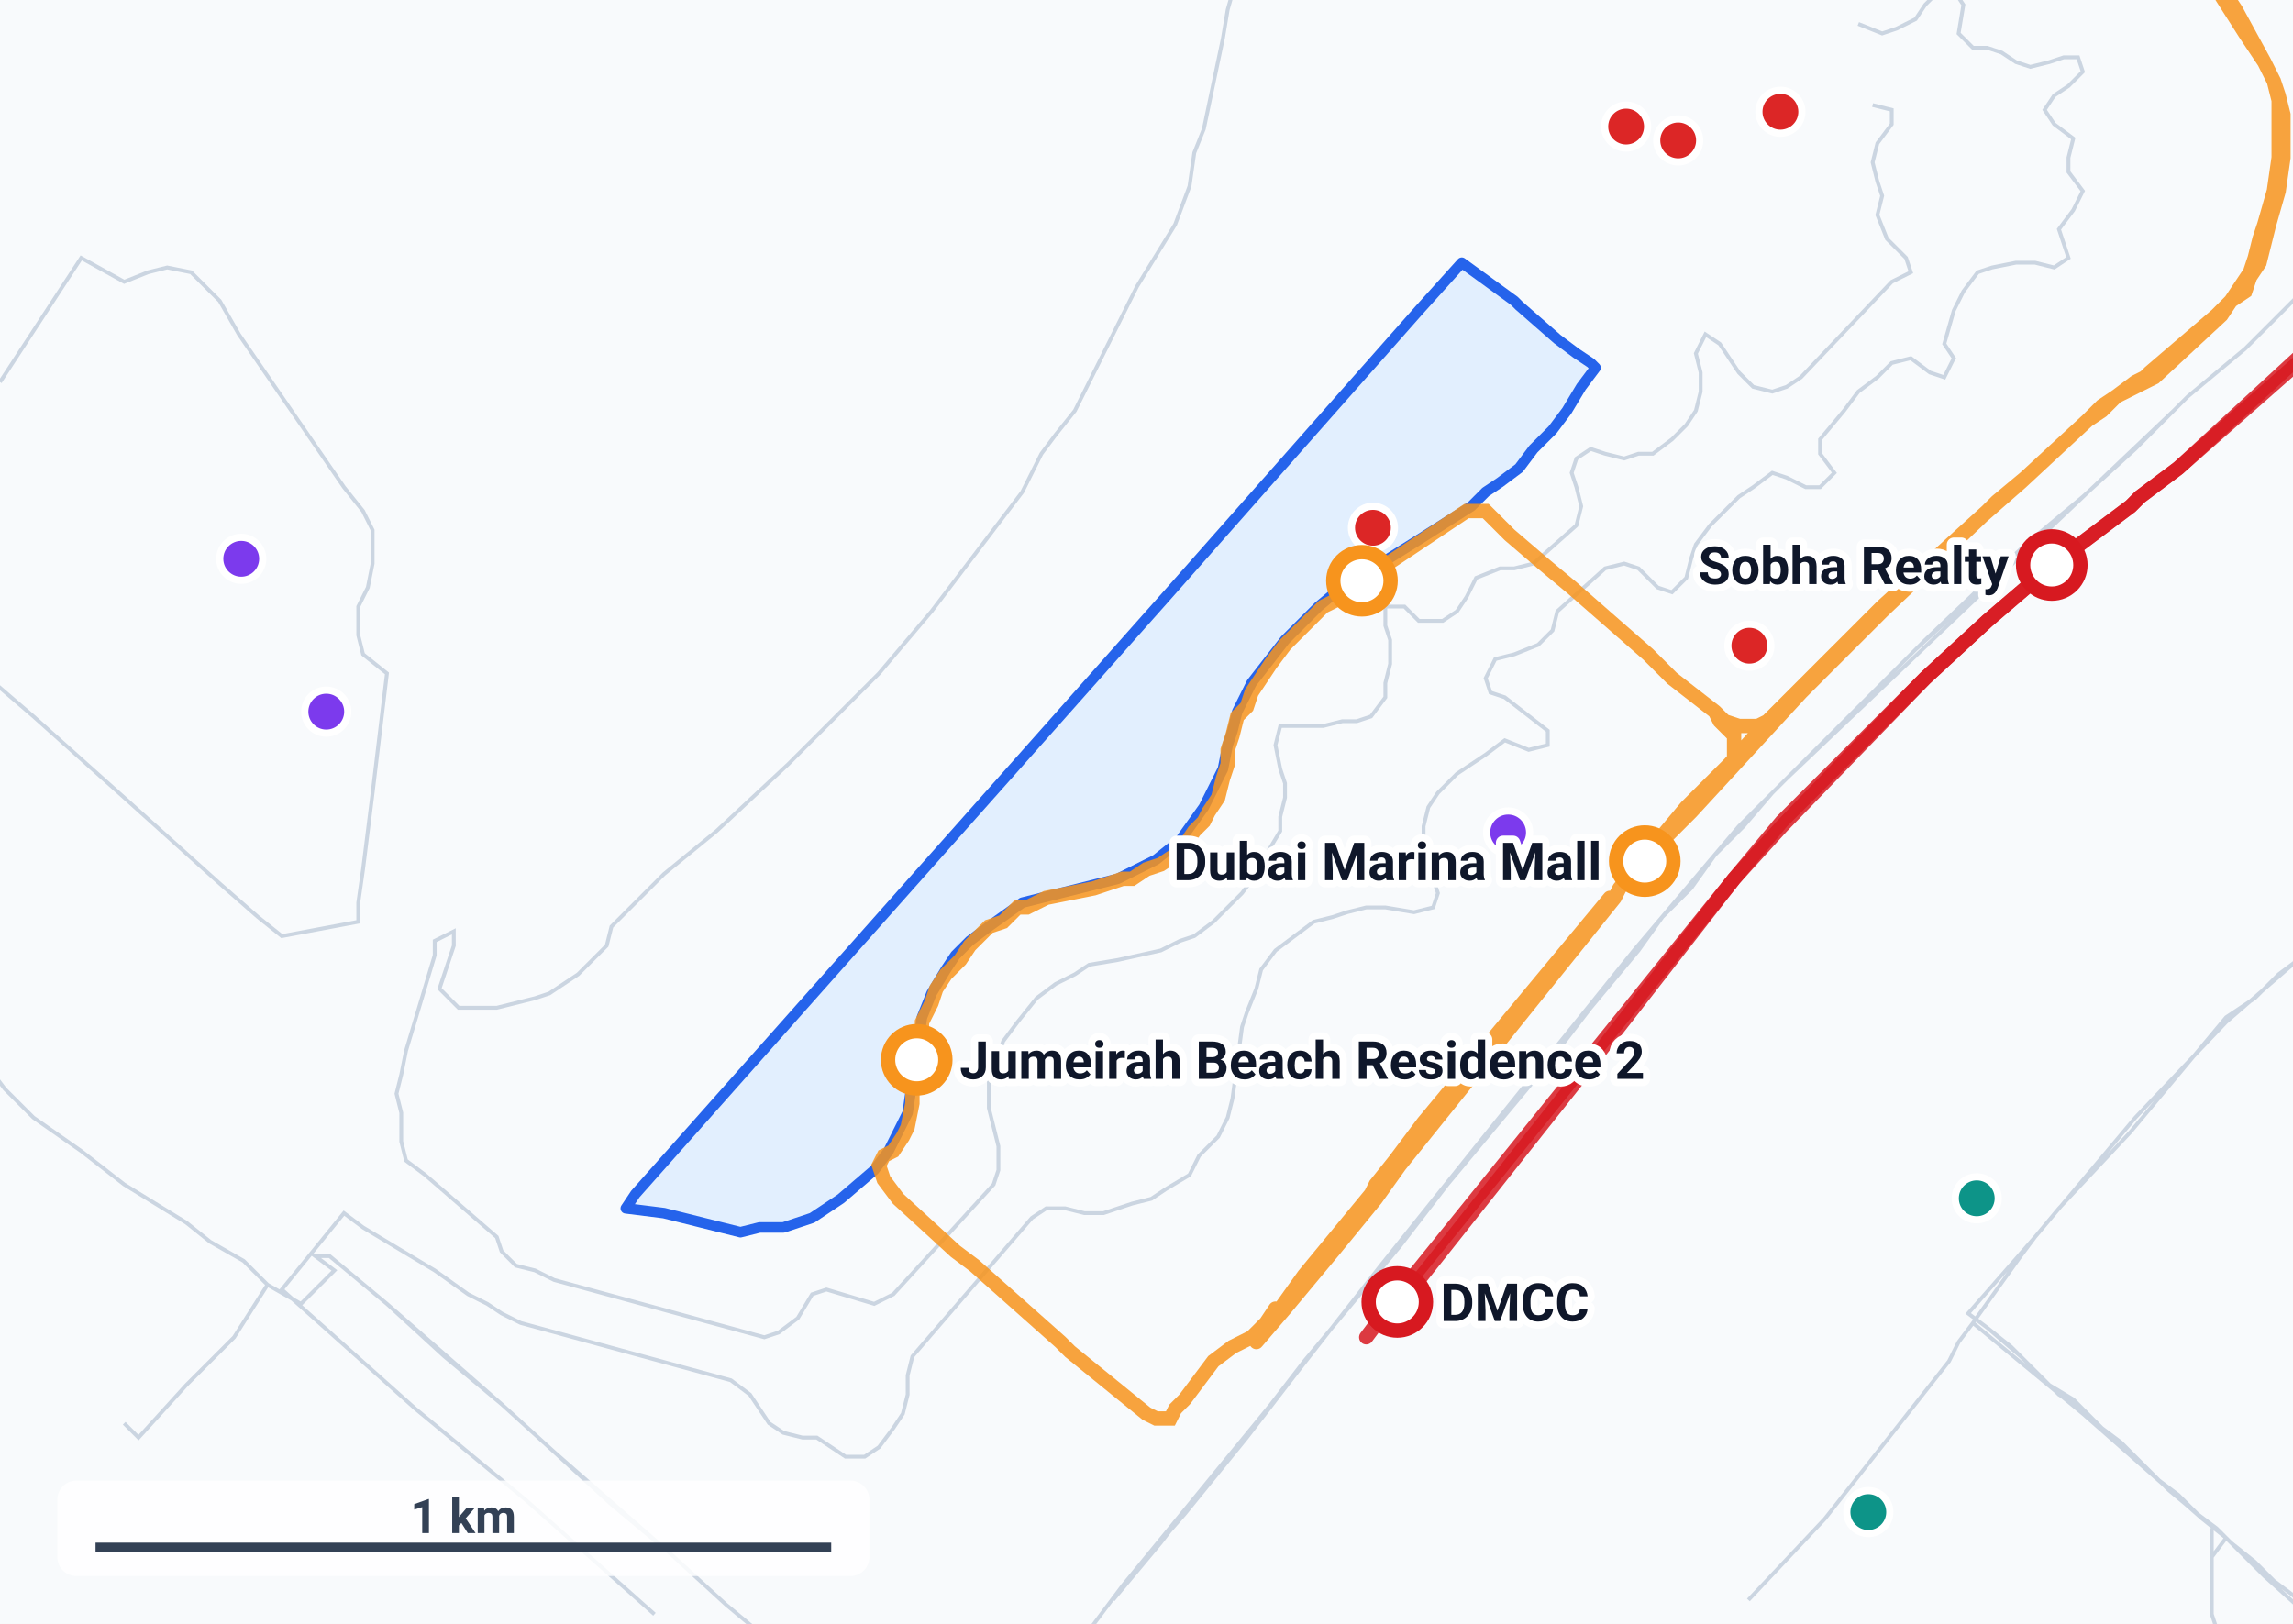
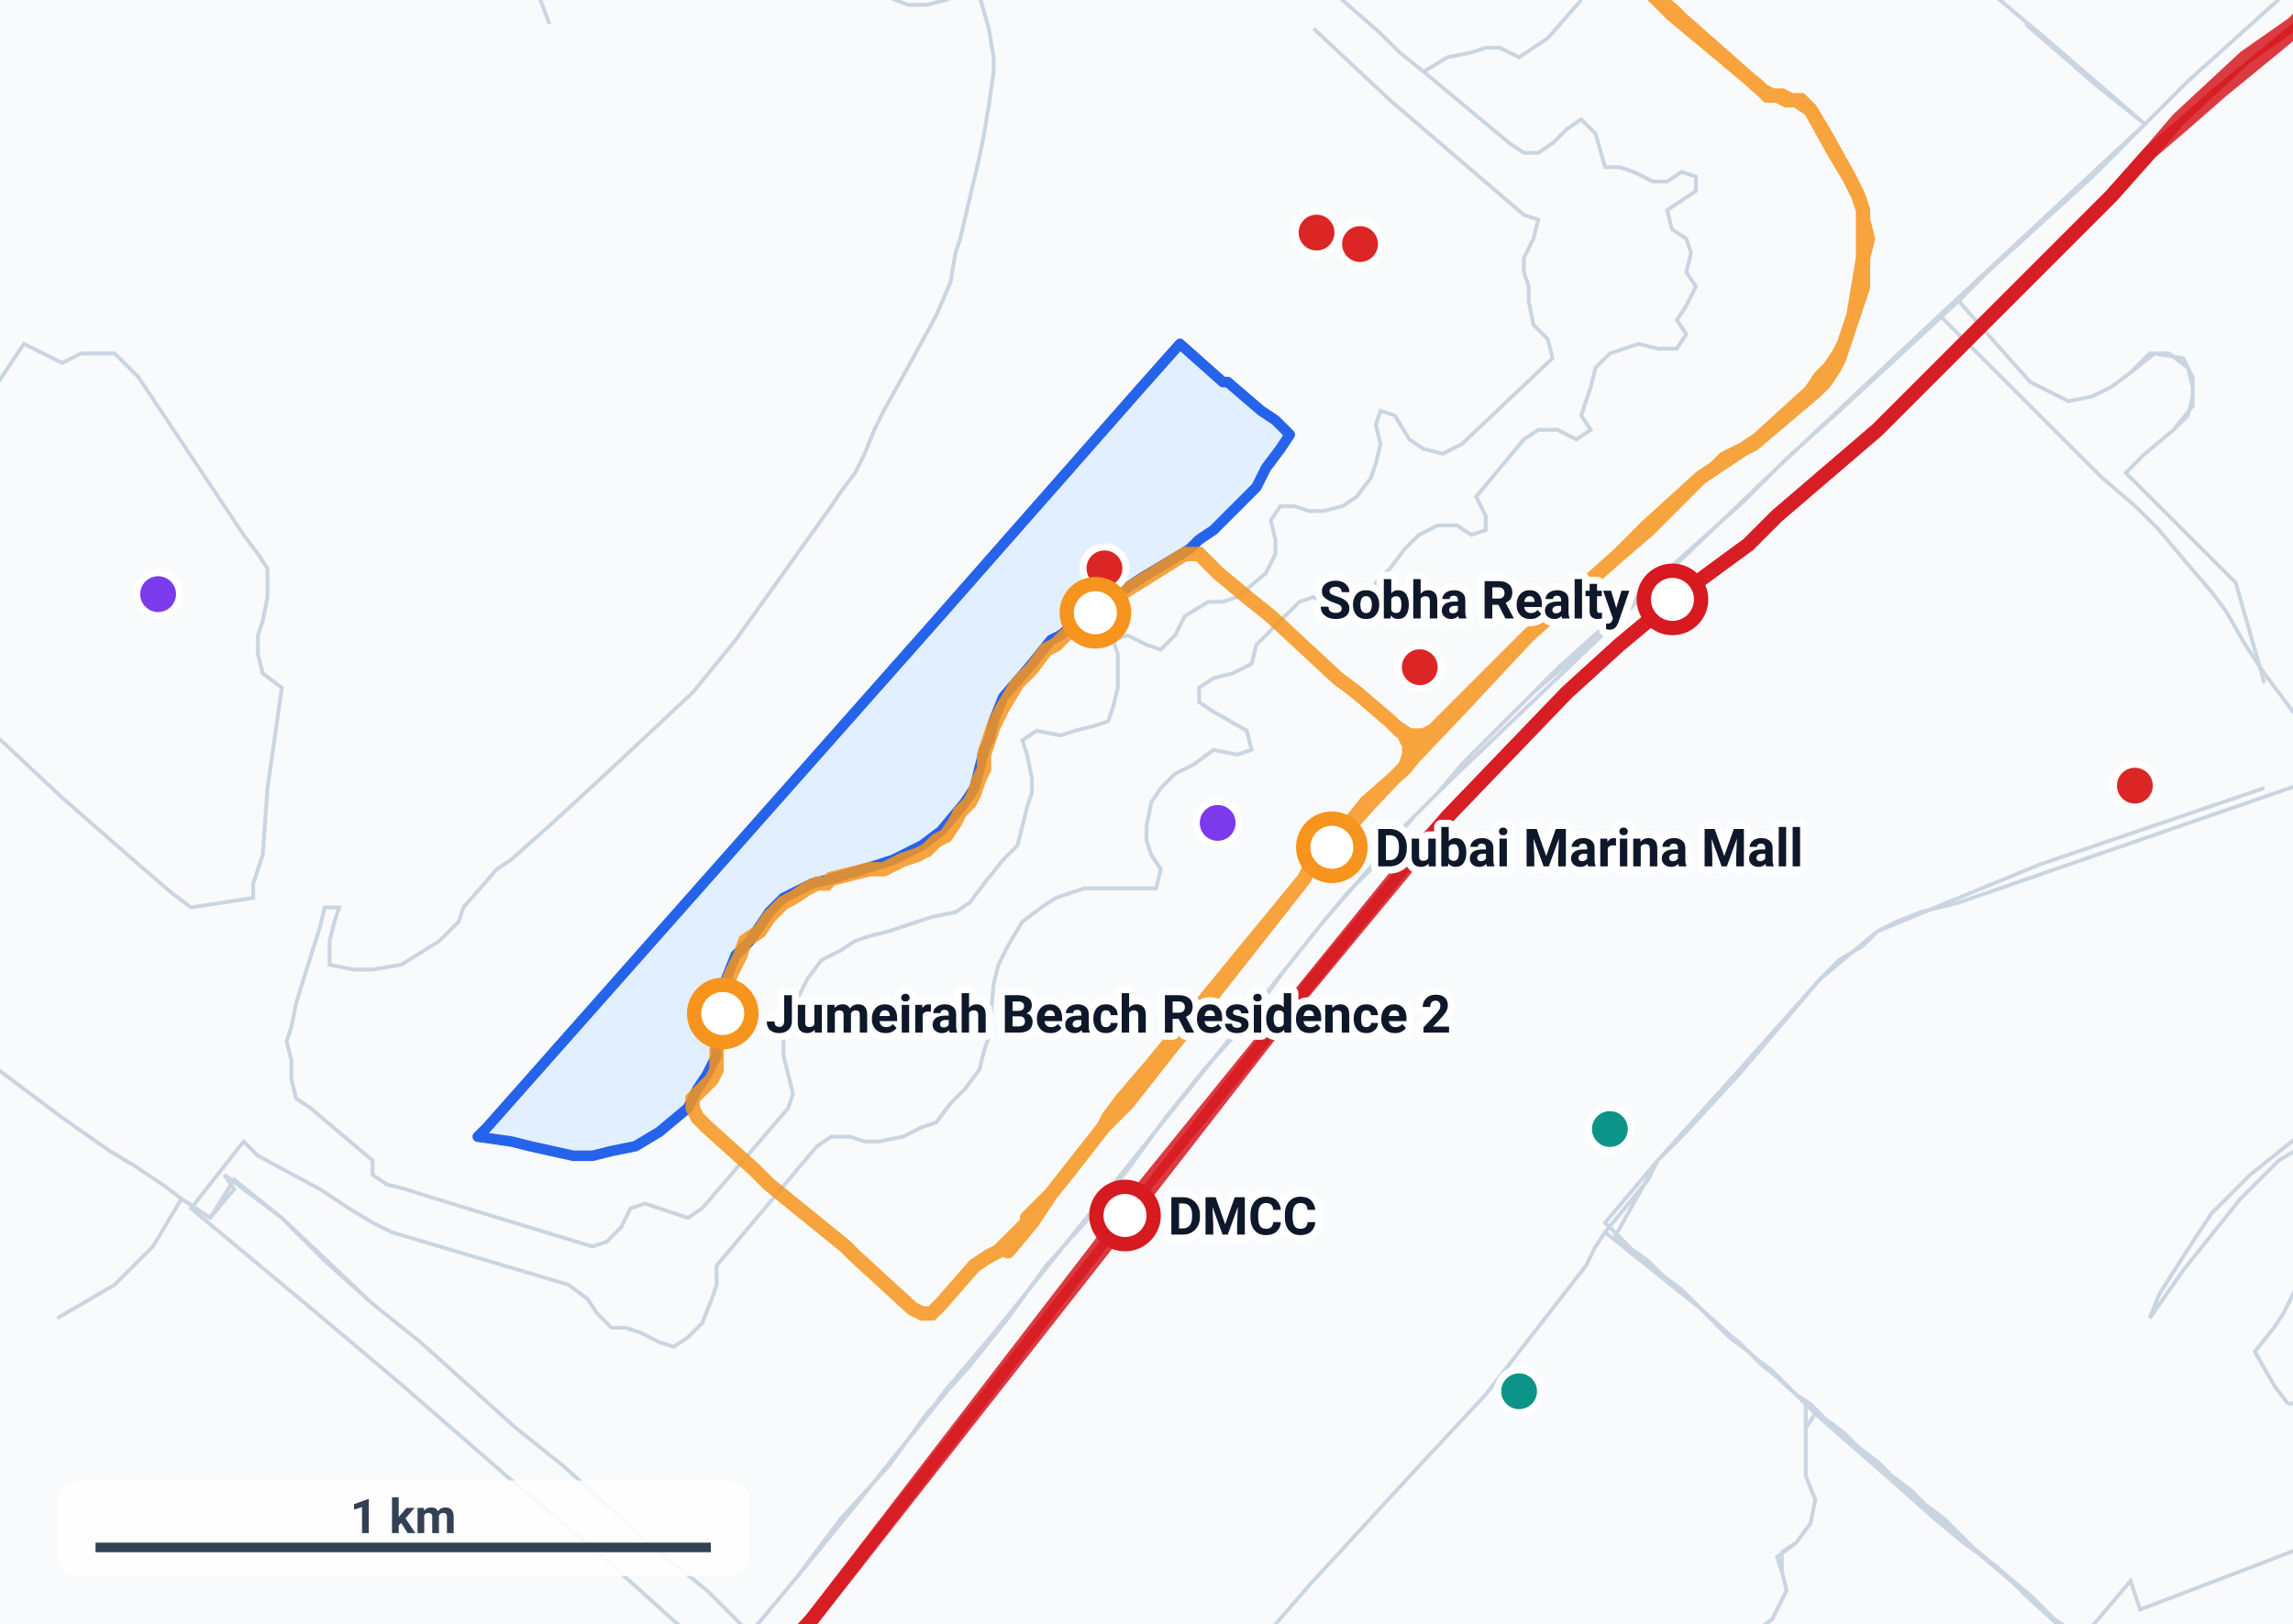
<svg xmlns="http://www.w3.org/2000/svg" viewBox="0 0 480 340" width="480" height="340">
  <style>.l{font:600 11px system-ui,-apple-system,"Segoe UI",Roboto,sans-serif;fill:#0f172a;paint-order:stroke;stroke:#fff;stroke-width:3px;stroke-linejoin:round}.s{font:600 10px system-ui,-apple-system,"Segoe UI",Roboto,sans-serif;fill:#334155}</style>
  <rect width="480" height="340" fill="#f8fafc" />
-   <path d="M26,298 29,301 39,290 49,280 56,269 63,273 70,266 66,263 69,263 81,273 93,284 105,294 116,304 128,315 140,325 152,336 164,346M485,58 470,73 458,83 447,94 436,104 424,114 403,134 395,142 389,148 377,160 371,166 365,173 359,179 354,186 348,192 343,199 333,211 323,224 313,236 303,248 293,261 283,273 273,285 263,298 253,310 243,323 233,335M164,346 152,336 140,325 116,304 105,294 81,273 69,263 66,263 70,266 63,273 56,269 51,264 44,260 39,256 26,248 17,241 7,234 1,228 -5,220M481,201 466,214 447,234 426,259 412,275 416,278 421,282 425,286 429,290 434,293 438,297 442,301 446,304 450,308 454,312 460,317 464,320 467,323 472,327 476,331 480,334 484,338 489,342M233,335 243,323 253,310 263,298 273,285 283,273 293,261 303,248 313,236 323,224 333,211 343,199 348,192 354,186 359,179 365,173 371,166 377,160 383,154 389,148 395,142 401,136 413,125 424,114 436,104 447,94 458,83 470,73 485,58M489,342 484,338 480,334 476,331 472,327 467,323 464,320 460,317 456,313 452,310 448,306 444,302 440,299 436,295 431,292 427,288 423,284 416,278 412,275 426,259 447,234 466,214 481,201M455,86 374,163 364,173 342,199 309,240 289,265 271,288 261,301 248,317 241,325 235,332 226,344M137,338 110,314 87,295 59,270 72,254 76,257 91,266 98,271 102,273 105,275 109,277 153,289 157,292 159,295 161,298 164,300 168,301 171,301 174,303 177,305 181,305 184,303 187,299 189,296 190,292 190,288 191,284 216,255 219,253 223,253 227,254 231,254 237,252 241,251 244,249 249,246 251,242 255,238 257,234 258,230 260,215 261,212 263,207 264,203 267,199 271,196 275,193 279,192 282,191 286,190 290,190 296,191 300,190 301,187 300,184 299,180 298,177 298,173 299,169 301,166 305,162 308,160 311,158 315,155 320,157 324,156 324,153 315,146 312,145 311,142 313,138 317,137 322,135 325,132 326,128 336,119 340,118 343,119 347,123 350,124 353,121 354,117 355,114 358,110 361,107 364,104 367,102 371,99 374,100 378,102 381,102 384,99 381,95 381,92 386,86 389,82 393,79 396,76 400,75 404,78 407,79 409,75 407,72 409,65 411,61 414,57 417,56 422,55 426,55 430,56 433,54 432,51 431,48 434,44 436,40 433,36 433,33 434,29 430,26 428,23 430,20 433,18 436,15 435,12 432,12 429,13 425,14 422,13 419,11 416,10 413,10 410,7 411,1 409,-2 406,-2 403,1 401,4 397,6 394,7 389,5M392,22 396,23 396,26 393,30 392,34 393,38 394,41 393,45 395,50 399,54 400,57 396,59 377,79 374,81 371,82 367,81 364,78 360,72 357,70 355,74 356,78 356,82 355,86 353,89 350,92 346,95 343,95 340,96 336,95 333,94 330,96 329,99 330,102 331,106 330,110 321,118 317,119 314,119 309,121 307,125 305,128 302,130 297,130 294,127 290,127 290,131 291,134 291,139 290,143 290,146 287,150 284,151 281,151 277,152 274,152 271,152 268,152 267,156 268,161 269,164 269,167 268,171 268,174 265,179 263,183 260,187 257,190 254,193 250,196 247,197 243,199 234,201 228,202 225,204 221,206 217,209 213,214 210,218 209,221 207,226 207,229 207,232 208,236 209,240 209,245 208,248 187,271 183,273 173,270 170,271 167,276 163,279 160,280 116,268 112,266 108,265 105,262 104,259 89,246 85,243 84,239 84,233 83,229 84,225 85,220 91,200 91,197 95,195 95,198 93,204 92,207 96,211 104,211 112,209 115,208 121,204 124,201 127,198 128,194 136,186 139,183 150,174 165,160 184,141 195,128 214,103 218,95 221,91 225,86 227,82 230,76 232,72 238,60 246,47 249,39 250,32 252,27 256,8 257,2 259,-5M-7,138 7,150 26,167 46,185 54,192 59,196 75,193 75,189 76,182 78,166 81,141 76,137 75,133 75,127 77,123 78,118 78,111 76,107 72,102 50,70 46,63 40,57 35,56 31,57 26,59 17,54 -0,80M235,332 271,288 289,265 309,240 342,199 364,173 374,163 455,86M486,199 481,201 477,204 472,209 466,213 446,237 431,253 426,259 423,263 413,277 410,281 408,285 382,318 366,335M484,339 474,330 466,322 463,326 463,333 463,338 465,344M463,320 463,326 463,333 463,338 465,344M366,335 382,318 408,285 410,281 413,277 436,296 461,318M484,339 474,330 466,322 461,318 436,296 413,277 423,263 426,259 431,253 446,237 466,213 472,209 477,204 481,201 486,199" fill="none" stroke="#cbd5e1" stroke-width="0.8" />
-   <path d="M131,253 139,254 143,255 155,258 159,257 164,257 170,255 176,251 183,245 186,241 188,237 190,233 191,226 193,213 195,208 198,203 200,200 203,197 207,194 214,189 218,188 230,185 234,184 242,180 247,176 252,169 254,165 256,161 257,156 258,153 259,149 262,143 269,134 274,129 276,127 282,122 289,118 297,113 308,106 311,103 314,101 318,98 321,94 325,90 328,86 331,81 334,77 333,76 330,74 326,71 318,64 317,63 306,55 297,65 244,125 133,250 131,253Z" fill="#dbeafe" fill-opacity="0.75" stroke="#2563eb" stroke-width="2.2" stroke-linejoin="round" />
-   <path d="M481,75 456,98 448,104 446,106 430,118 416,130 403,142 373,172 363,184 292,272 286,280" fill="none" stroke="#d71920" stroke-width="3" stroke-linecap="round" stroke-opacity="0.85" />
-   <path d="M481,76 456,98 448,104 446,106 430,118 416,130 403,142 373,173 363,184 335,220 293,273" fill="none" stroke="#d71920" stroke-width="3" stroke-linecap="round" stroke-opacity="0.85" />
-   <path d="M285,122 281,125 277,127 275,129 273,131 269,135 266,139 262,145 261,148 259,150 258,154 257,157 257,160 256,163 255,167 253,170 252,172 250,174 248,177 246,179 243,181 240,182 237,184 235,184 232,185 229,186 219,188 217,189 215,190 213,190 210,193 207,194 205,196 203,198 201,201 198,204 196,207 195,210 194,212 193,214 193,216 192,218 192,222M345,137 329,123 323,118 316,112M188,251 200,262 204,265 222,281M423,101 437,88 440,86 443,83 447,81 449,80 451,79 465,66 467,63 470,61 471,58 473,55 474,51 475,47 477,40 478,33 478,28 478,24 477,20 476,17 474,13 468,2M222,281 224,283 240,296 242,297 245,297 246,295 248,293 254,285 258,282 260,281 262,280 263,279 265,277 267,274M470,7 474,13 476,17 477,21 477,24 477,28 477,33 476,40 474,47 473,50 472,54 471,57 469,60 467,63 464,66 450,78 449,79 447,80 443,83 440,85 437,88 424,100 418,105M418,105 416,107 394,127 377,144 372,149M316,112 311,107 309,107 307,107 289,119 285,122M192,222 191,227 191,231 190,236 189,238 187,241 185,242 184,244 185,247 188,251M273,267 268,274M279,262 288,251 293,244 338,188M362,160 353,169 343,181M274,268 279,262M337,188 298,235 292,243 288,248 287,250 273,267M268,274 271,271 274,268M269,274 271,271 273,267M263,281 269,274 274,268M362,153 363,154 363,157 363,159 362,160M372,149 362,160M359,149 350,142 345,137M344,180 354,170 377,145 394,128 415,108 423,101M372,149 370,151 368,152 366,152 364,152 361,151 359,149M468,2 464,-4 462,-6 459,-7 458,-7 455,-8 454,-9 452,-10M451,-10 452,-9 454,-8 456,-7 458,-7 459,-7 462,-6 463,-4 470,7M343,181 339,186M339,186 344,180M338,188 339,186M359,149 360,151 362,153M288,251 290,247 292,243M287,250 290,247 293,244" fill="none" stroke="#f7941d" stroke-width="3" stroke-linecap="round" stroke-opacity="0.85" />
-   <circle cx="340.4" cy="26.5" r="4.5" fill="#dc2626" stroke="#fff" stroke-width="1.5" />
-   <circle cx="287.4" cy="110.5" r="4.5" fill="#dc2626" stroke="#fff" stroke-width="1.5" />
-   <circle cx="351.3" cy="29.4" r="4.5" fill="#dc2626" stroke="#fff" stroke-width="1.5" />
-   <circle cx="366.2" cy="135.2" r="4.5" fill="#dc2626" stroke="#fff" stroke-width="1.5" />
-   <circle cx="372.7" cy="23.4" r="4.5" fill="#dc2626" stroke="#fff" stroke-width="1.5" />
-   <circle cx="315.7" cy="174.3" r="4.5" fill="#7c3aed" stroke="#fff" stroke-width="1.5" />
-   <circle cx="68.3" cy="149.0" r="4.5" fill="#7c3aed" stroke="#fff" stroke-width="1.5" />
-   <circle cx="50.5" cy="117.0" r="4.5" fill="#7c3aed" stroke="#fff" stroke-width="1.5" />
-   <circle cx="413.8" cy="250.9" r="4.5" fill="#0d9488" stroke="#fff" stroke-width="1.5" />
-   <circle cx="391.1" cy="316.6" r="4.5" fill="#0d9488" stroke="#fff" stroke-width="1.5" />
-   <circle cx="429.5" cy="118.3" r="6" fill="#fff" stroke="#d71920" stroke-width="3" />
-   <circle cx="292.5" cy="272.6" r="6" fill="#fff" stroke="#d71920" stroke-width="3" />
-   <circle cx="191.9" cy="221.9" r="6" fill="#fff" stroke="#f7941d" stroke-width="3" />
-   <circle cx="285.1" cy="121.6" r="6" fill="#fff" stroke="#f7941d" stroke-width="3" />
-   <circle cx="344.3" cy="180.3" r="6" fill="#fff" stroke="#f7941d" stroke-width="3" />
-   <text x="420.5" y="122.3" text-anchor="end" class="l">Sobha Realty</text>
-   <text x="301.5" y="276.6" text-anchor="start" class="l">DMCC</text>
-   <text x="200.9" y="225.9" text-anchor="start" class="l">Jumeirah Beach Residence 2</text>
-   <text x="335.3" y="184.3" text-anchor="end" class="l">Dubai Marina Mall</text>
+   <path d="M12,276 24,269 32,261 38,251 44,255 49,249 47,246 59,255 68,264 78,273 88,281 98,290 108,299 118,307 128,316 138,325 148,333 157,342M478,-1 468,8 458,17 449,26 439,18 424,5M424,5 439,18 449,26 438,37 427,47 416,57 410,63 397,75 384,87 374,96 365,105 355,114 346,122 328,139 321,145 316,150 306,160 301,166 296,171 291,176 287,182 282,187 277,193 269,203 261,214 252,224 244,234 236,245 228,255 219,265 211,276 203,286 194,296 186,307 176,318 167,330 157,342 148,333 138,325 128,316 118,307 108,299 88,281 78,273 59,255 49,247 44,255 38,251 34,248 28,244 23,241 13,234 5,228 -3,222 -8,217M474,165 427,181 393,195 381,205 365,223 347,243 336,256 343,263 347,266 350,269 354,272 357,275 360,278 364,281 367,284 371,287 376,292 379,294 384,299 387,302 391,305 394,308 398,311 401,314 405,317 409,321 413,324 419,329 425,334 430,339 433,341 436,344M157,342 167,330 176,318 186,307 194,296 203,286 211,276 219,265 228,255 236,245 244,234 252,224 261,214 269,203 277,193 282,187 287,182 291,176 296,171 301,166 306,160 311,155 316,150 321,145 326,140 336,131 346,122 355,114 365,105 374,96 384,87 397,75 410,63 417,71 425,80 429,82 433,84 438,83 442,81 446,78 450,74 454,74 458,77 459,81 459,85 455,90 449,95 445,99 468,122 474,143M474,143 468,122 445,99 449,95 455,90 458,87 459,83 459,79 457,75 451,74 446,78 442,81 438,83 433,84 429,82 425,80 417,71 410,63 416,57 427,47 438,37 449,26 458,17 468,8 478,-1M436,344 433,341 430,339 425,334 421,331 415,326 412,323 407,318 403,315 400,312 396,309 393,306 389,303 386,300 382,297 377,293 373,289 369,286 366,283 362,280 359,277 355,273 352,270 348,267 345,264 338,259 347,243 365,223 381,205 393,195 427,181 474,165M414,-4 421,2 427,7 449,26 406,66 372,98 304,163 296,171 277,193 249,228 233,248 217,268 209,278 198,291 192,299 188,304 180,314 167,330M144,342 124,324 106,309 83,289 64,273 40,253 51,239 54,242 67,249 73,253 78,256 82,258 119,269 123,272 125,275 128,278 131,278 134,279 138,281 141,282 144,280 147,277 149,272 150,269 150,265 171,240 174,238 178,238 181,239 184,239 189,238 193,236 196,235 199,231 202,228 205,224 206,220 207,217 208,206 209,202 211,198 214,193 218,190 221,188 224,187 227,186 234,186 239,186 242,186 243,182 241,179 240,176 240,173 241,168 243,165 246,162 250,160 254,157 259,158 262,157 261,153 254,149 251,147 251,144 254,142 258,141 262,139 263,135 272,126 275,125 279,127 282,130 286,128 287,125 288,122 291,119 294,115 297,112 301,110 305,110 308,112 311,111 311,108 309,104 314,98 319,92 322,90 326,90 330,92 333,90 331,87 333,81 334,77 337,74 343,72 347,73 351,73 353,70 351,67 353,64 355,60 353,57 354,53 353,50 350,48 349,44 352,42 355,40 355,37 352,36 349,38 346,38 342,36 339,35 336,35 334,28 331,25 328,27 325,30 322,32 319,32 316,30 304,20 298,15 293,11 289,7 281,0 279,-5M275,6 291,21 319,45 322,46 321,50 319,54 319,57 320,60 320,63 321,68 324,71 325,75 306,93 302,95 298,94 295,92 292,87 289,86 288,89 289,93 288,97 287,100 284,104 281,106 277,107 274,107 271,106 268,106 266,109 267,113 267,116 265,120 259,125 256,126 253,126 248,129 246,133 243,136 240,135 236,133 233,134 234,137 234,141 234,144 233,148 232,151 229,152 225,153 222,154 217,153 214,155 215,158 216,163 216,166 215,169 214,173 213,177 210,180 206,185 203,189 200,191 195,192 186,195 182,196 179,197 176,199 172,201 169,205 167,209 165,213 164,216 164,221 165,225 166,229 165,232 147,253 144,255 135,252 132,253 130,257 127,260 124,261 88,250 85,249 81,248 78,246 78,243 65,232 62,230 61,226 61,222 60,218 61,215 62,210 67,194 68,190 71,190 70,193 69,197 69,202 74,203 78,203 84,202 92,197 96,193 97,190 104,182 107,180 116,172 129,160 145,145 154,134 169,113 174,106 176,103 179,99 181,95 183,90 185,86 190,77 196,66 199,59 200,53 201,50 205,33 206,28 207,22 208,15 208,12 207,6 205,-1 202,-2 198,0 194,1 190,1 185,-1 180,-3 175,-7M115,5 112,-3M331,0 324,8 318,12 314,10 311,10 308,11 303,12 298,15 293,11 289,7 281,0 279,-5M-3,152 13,167 29,181 36,187 40,190 53,188 53,185 55,179 56,165 59,144 55,141 54,137 54,133 55,130 56,125 56,119 54,116 51,112 33,85 29,79 24,74 20,74 17,74 13,76 5,72 -9,93M188,304 217,268 233,248 249,228 277,193 296,171 304,163 372,98 406,66 421,81 428,88 440,100 447,106 452,111 457,117 463,124 466,128 470,135 474,141 480,149 486,154 490,159M488,162 410,189 402,191 397,193 393,195 390,198 385,201 381,205 364,225 352,238 347,243 345,247 336,258 334,261 332,265 311,292 297,307 274,332 261,347M435,344 424,334 418,328 411,323 405,318 396,310 388,303 380,296 378,299 378,305 378,309 380,314 379,319 376,323 372,326 373,329 374,333 371,339 367,342 366,346M378,294 378,299 378,305 378,309 380,314 379,319 376,323 373,325 373,329 374,333 371,339 367,342 366,346M261,347 274,332 297,307 311,292 332,265 334,261 336,258 356,274 376,292M489,330 487,326 489,322M479,294 485,293 490,298M489,321 482,324 469,329 448,337 446,331 435,344 424,334 418,328 411,323 405,318 396,310 388,303 380,296 376,292 356,274 336,258 345,247 347,243 352,238 364,225 381,205 385,201 390,198 393,195 397,193 402,191 410,189M487,235 481,238 471,246 463,254 459,260 452,271 450,276 457,266 469,251 477,243 487,237M488,261 484,263 478,275 476,278 472,283 476,290 479,294" fill="none" stroke="#cbd5e1" stroke-width="0.8" />
+   <path d="M100,238 107,239 111,240 120,242 124,242 128,241 133,240 138,237 144,232 146,228 148,225 150,221 150,216 152,205 154,200 157,197 159,194 161,191 164,188 170,185 174,184 184,181 187,180 193,177 197,174 202,168 204,165 205,161 206,157 207,155 208,151 210,146 216,139 220,134 222,133 227,129 233,125 239,121 249,115 251,113 254,111 257,108 260,105 263,102 265,98 268,94 270,91 267,88 264,86 257,80 256,80 247,72 239,81 195,131 102,236 100,238Z" fill="#dbeafe" fill-opacity="0.75" stroke="#2563eb" stroke-width="2.2" stroke-linejoin="round" />
+   <path d="M493,-8 488,-3 480,5 470,12 456,25 450,32 442,41 414,69 393,90 372,108 366,114 351,125 339,135 328,145 303,171 295,180 235,254 230,261 170,339 157,353" fill="none" stroke="#d71920" stroke-width="3" stroke-linecap="round" stroke-opacity="0.85" />
+   <path d="M500,-12 493,-6 489,-2 482,5 476,10 465,19 457,26 450,32 442,41 414,69 393,90 372,108 366,114 351,125 339,135 328,145 303,171 295,181 271,210 236,255 170,339 158,353" fill="none" stroke="#d71920" stroke-width="3" stroke-linecap="round" stroke-opacity="0.85" />
+   <path d="M229,128 226,131 223,133 221,135 219,136 216,140 213,143 210,148 209,150 208,152 207,155 206,158 206,161 205,163 204,166 203,168 201,170 200,172 198,175 196,176 194,178 192,179 189,180 187,181 185,182 182,182 174,184 173,185 171,185 169,186 166,188 164,189 162,191 161,192 159,195 156,197 155,200 154,202 153,204 152,207 152,209 151,212M280,142 266,129 261,125 255,120M148,236 158,245 161,248 177,261M345,111 356,100 359,98 362,96 365,94 367,93 380,82 382,80 384,77 385,75 386,72 387,69 388,66 390,60 390,54 391,50 390,46 390,44 389,41 387,37 382,28M177,261 179,263 191,274 193,275 195,275 197,273 204,265 207,263 209,262 211,260 213,258 215,256M384,32 387,37 389,41 390,44 390,46 390,50 390,54 389,60 388,66 387,69 386,72 385,74 383,77 381,79 379,82 368,92 365,94 361,96 359,98 356,100 345,110 341,114M341,114 339,116 320,133 306,147 302,151M255,120 251,116 249,116 248,116 232,126 229,128M151,212 151,216 150,220 150,224 149,226 147,228 145,230 145,232 146,234 148,236M220,250 215,255M224,245 231,236 236,231 273,184M294,161 286,168 278,178M220,250 224,245M273,184 241,223 235,230 232,234 231,236 220,250M215,255 218,253 220,250M216,256 218,253 220,250M211,262 216,256 220,250M294,154 295,156 295,158 294,161M302,151 294,161M291,151 284,145 280,142M279,177 287,168 306,148 320,133 338,117 345,111M302,151 300,153 298,154 297,154 295,154 292,152M382,28 379,23 377,21 375,21 373,20 371,20 369,19 352,4 350,2 341,-5 341,-7 342,-9 345,-11M344,-11 342,-9 341,-8 341,-6 348,1 350,3 368,18 370,20 372,20 374,21 376,21 379,23 384,32M278,178 274,182M274,182 279,177M273,184 274,182M291,151 293,153M231,236 233,233 235,230M231,236 233,233 236,231" fill="none" stroke="#f7941d" stroke-width="3" stroke-linecap="round" stroke-opacity="0.85" />
+   <circle cx="275.6" cy="48.7" r="4.5" fill="#dc2626" stroke="#fff" stroke-width="1.5" />
+   <circle cx="231.2" cy="119.0" r="4.5" fill="#dc2626" stroke="#fff" stroke-width="1.5" />
+   <circle cx="284.7" cy="51.1" r="4.5" fill="#dc2626" stroke="#fff" stroke-width="1.5" />
+   <circle cx="297.2" cy="139.7" r="4.5" fill="#dc2626" stroke="#fff" stroke-width="1.5" />
+   <circle cx="446.9" cy="164.5" r="4.5" fill="#dc2626" stroke="#fff" stroke-width="1.5" />
+   <circle cx="254.9" cy="172.3" r="4.5" fill="#7c3aed" stroke="#fff" stroke-width="1.5" />
+   <circle cx="33.1" cy="124.4" r="4.5" fill="#7c3aed" stroke="#fff" stroke-width="1.5" />
+   <circle cx="337.0" cy="236.4" r="4.5" fill="#0d9488" stroke="#fff" stroke-width="1.5" />
+   <circle cx="318.0" cy="291.3" r="4.5" fill="#0d9488" stroke="#fff" stroke-width="1.5" />
+   <circle cx="350.1" cy="125.5" r="6" fill="#fff" stroke="#d71920" stroke-width="3" />
+   <circle cx="235.5" cy="254.5" r="6" fill="#fff" stroke="#d71920" stroke-width="3" />
+   <circle cx="151.3" cy="212.2" r="6" fill="#fff" stroke="#f7941d" stroke-width="3" />
+   <circle cx="229.3" cy="128.3" r="6" fill="#fff" stroke="#f7941d" stroke-width="3" />
+   <circle cx="278.8" cy="177.4" r="6" fill="#fff" stroke="#f7941d" stroke-width="3" />
+   <text x="341.1" y="129.5" text-anchor="end" class="l">Sobha Realty</text>
+   <text x="244.5" y="258.5" text-anchor="start" class="l">DMCC</text>
+   <text x="160.3" y="216.2" text-anchor="start" class="l">Jumeirah Beach Residence 2</text>
+   <text x="287.8" y="181.4" text-anchor="start" class="l">Dubai Marina Mall</text>
  <g>
-     <rect x="12" y="310" width="170.0" height="20" rx="4" fill="#fff" fill-opacity="0.85" />
-     <path d="M20,324h154.0" stroke="#334155" stroke-width="2" />
-     <text x="97.0" y="321" text-anchor="middle" class="s">1 km</text>
+     <rect x="12" y="310" width="144.8" height="20" rx="4" fill="#fff" fill-opacity="0.85" />
+     <path d="M20,324h128.8" stroke="#334155" stroke-width="2" />
+     <text x="84.4" y="321" text-anchor="middle" class="s">1 km</text>
  </g>
</svg>
